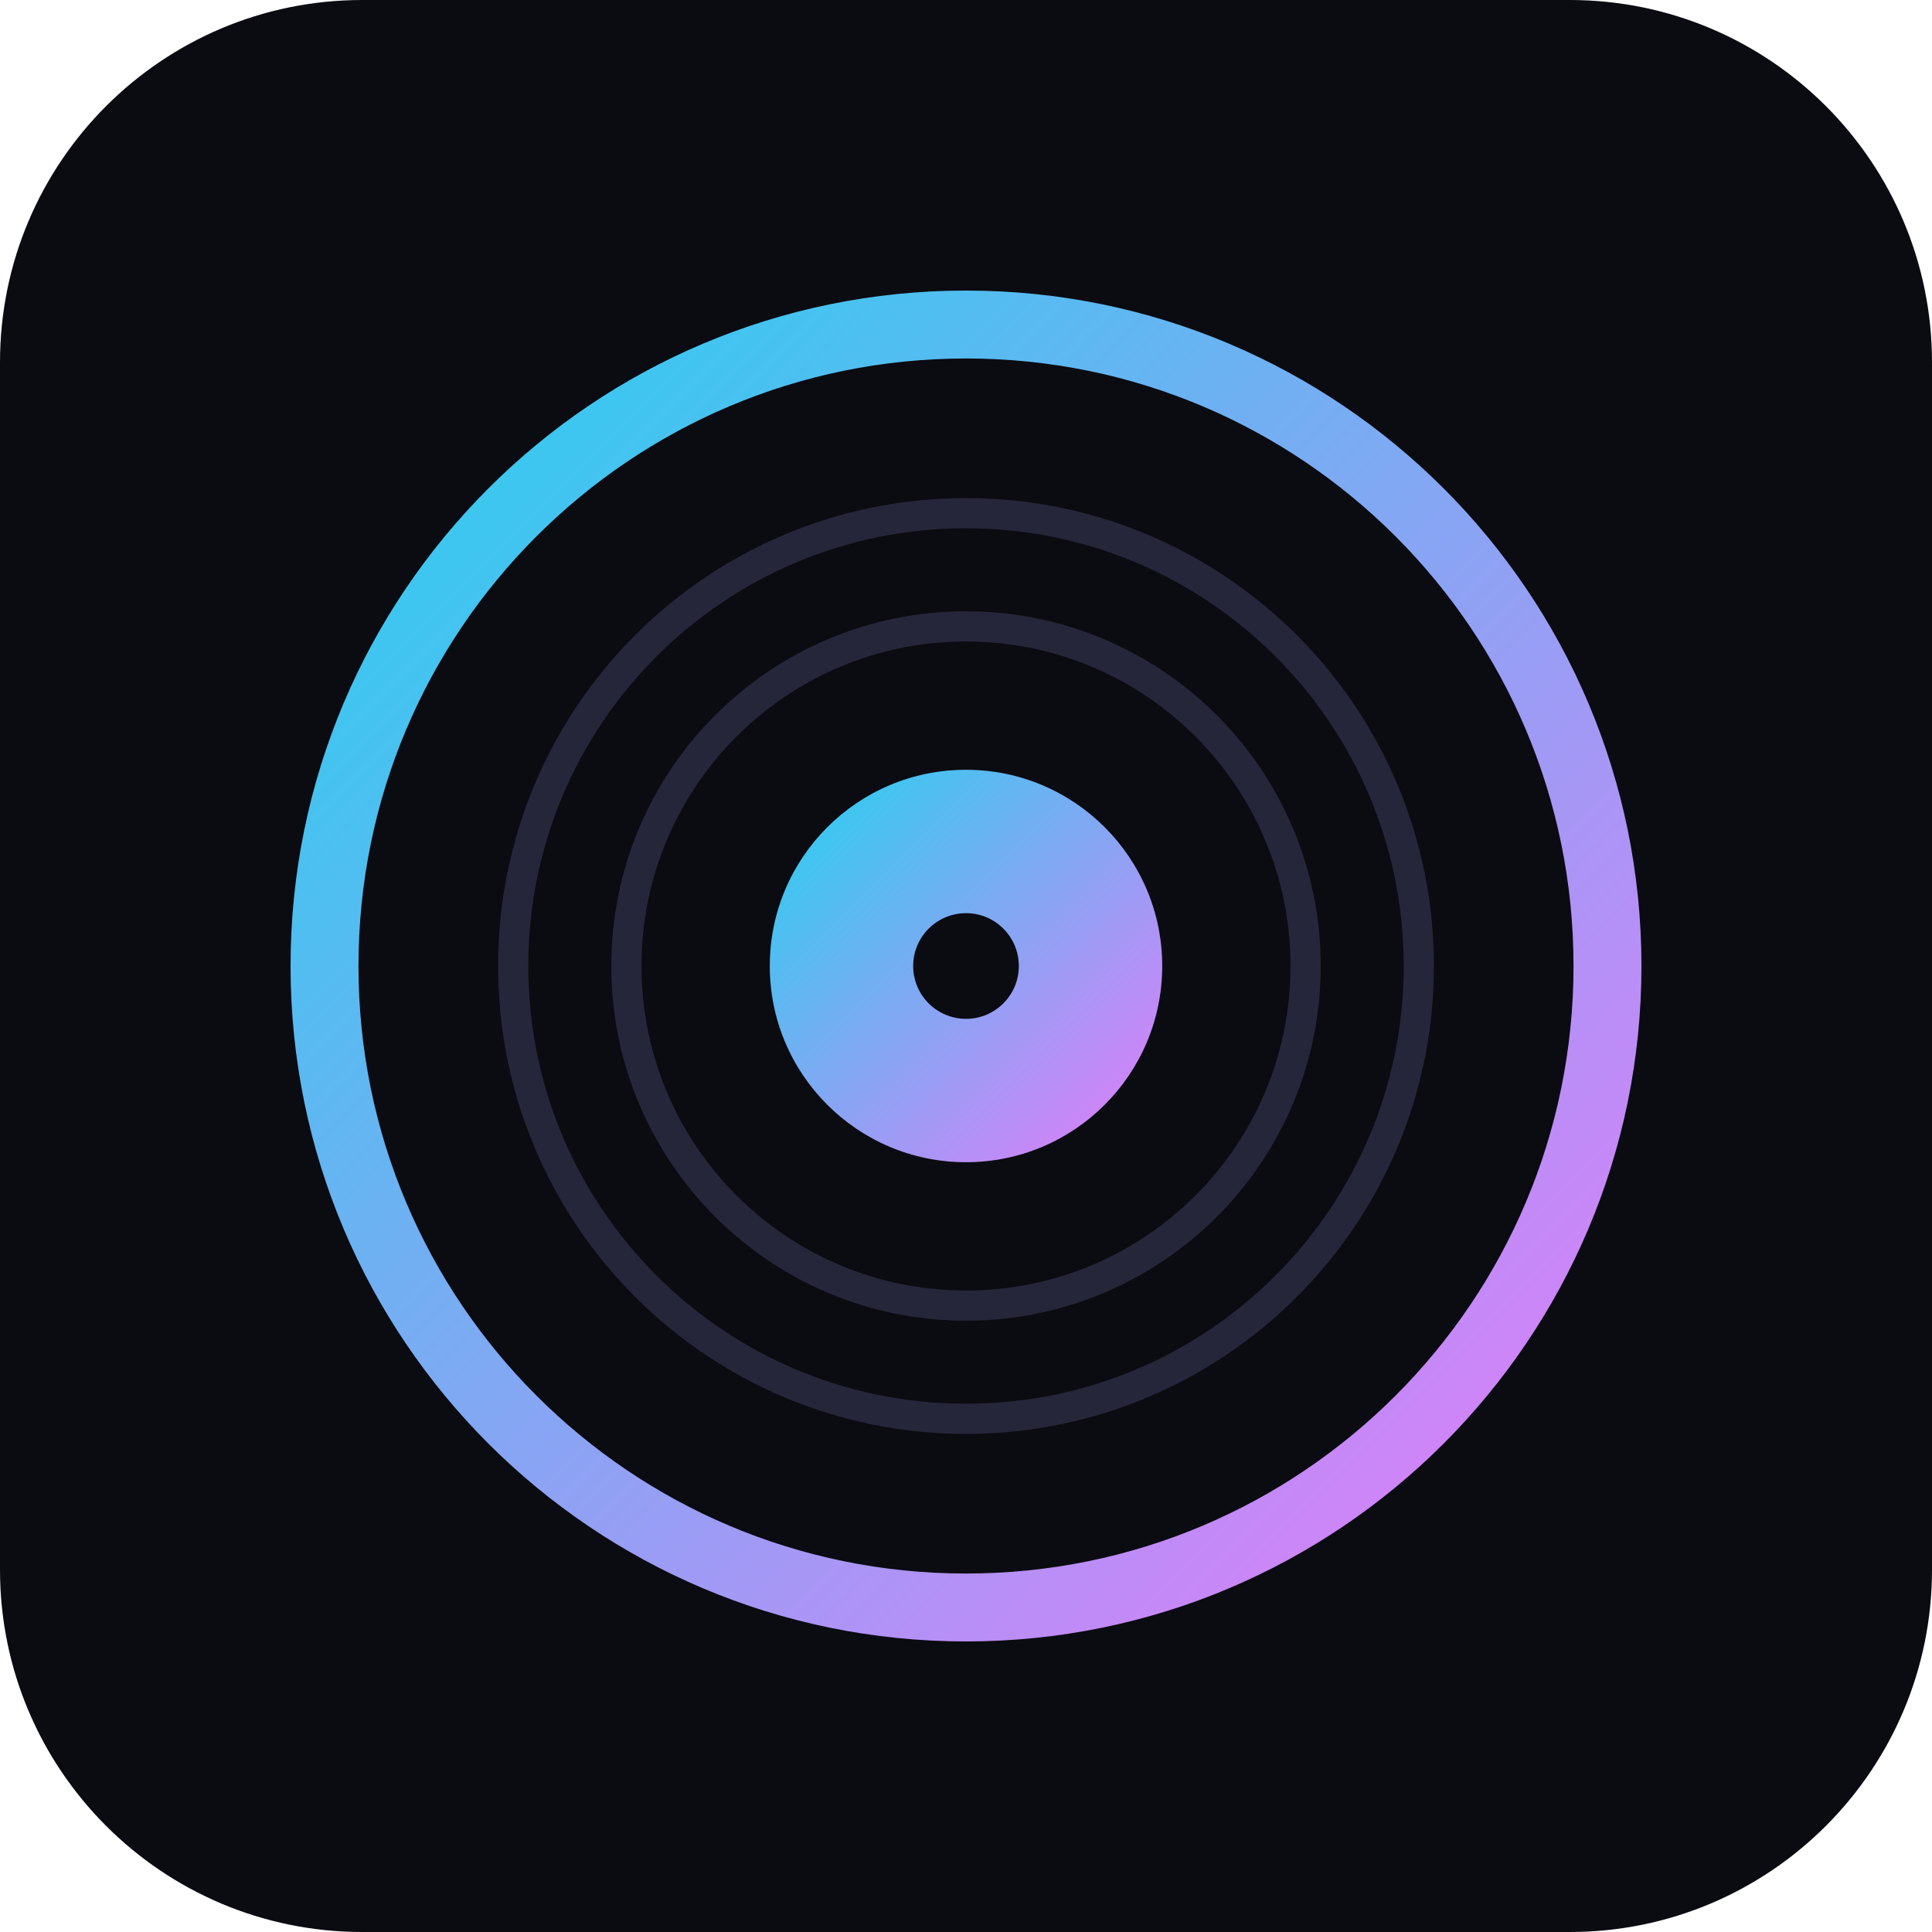
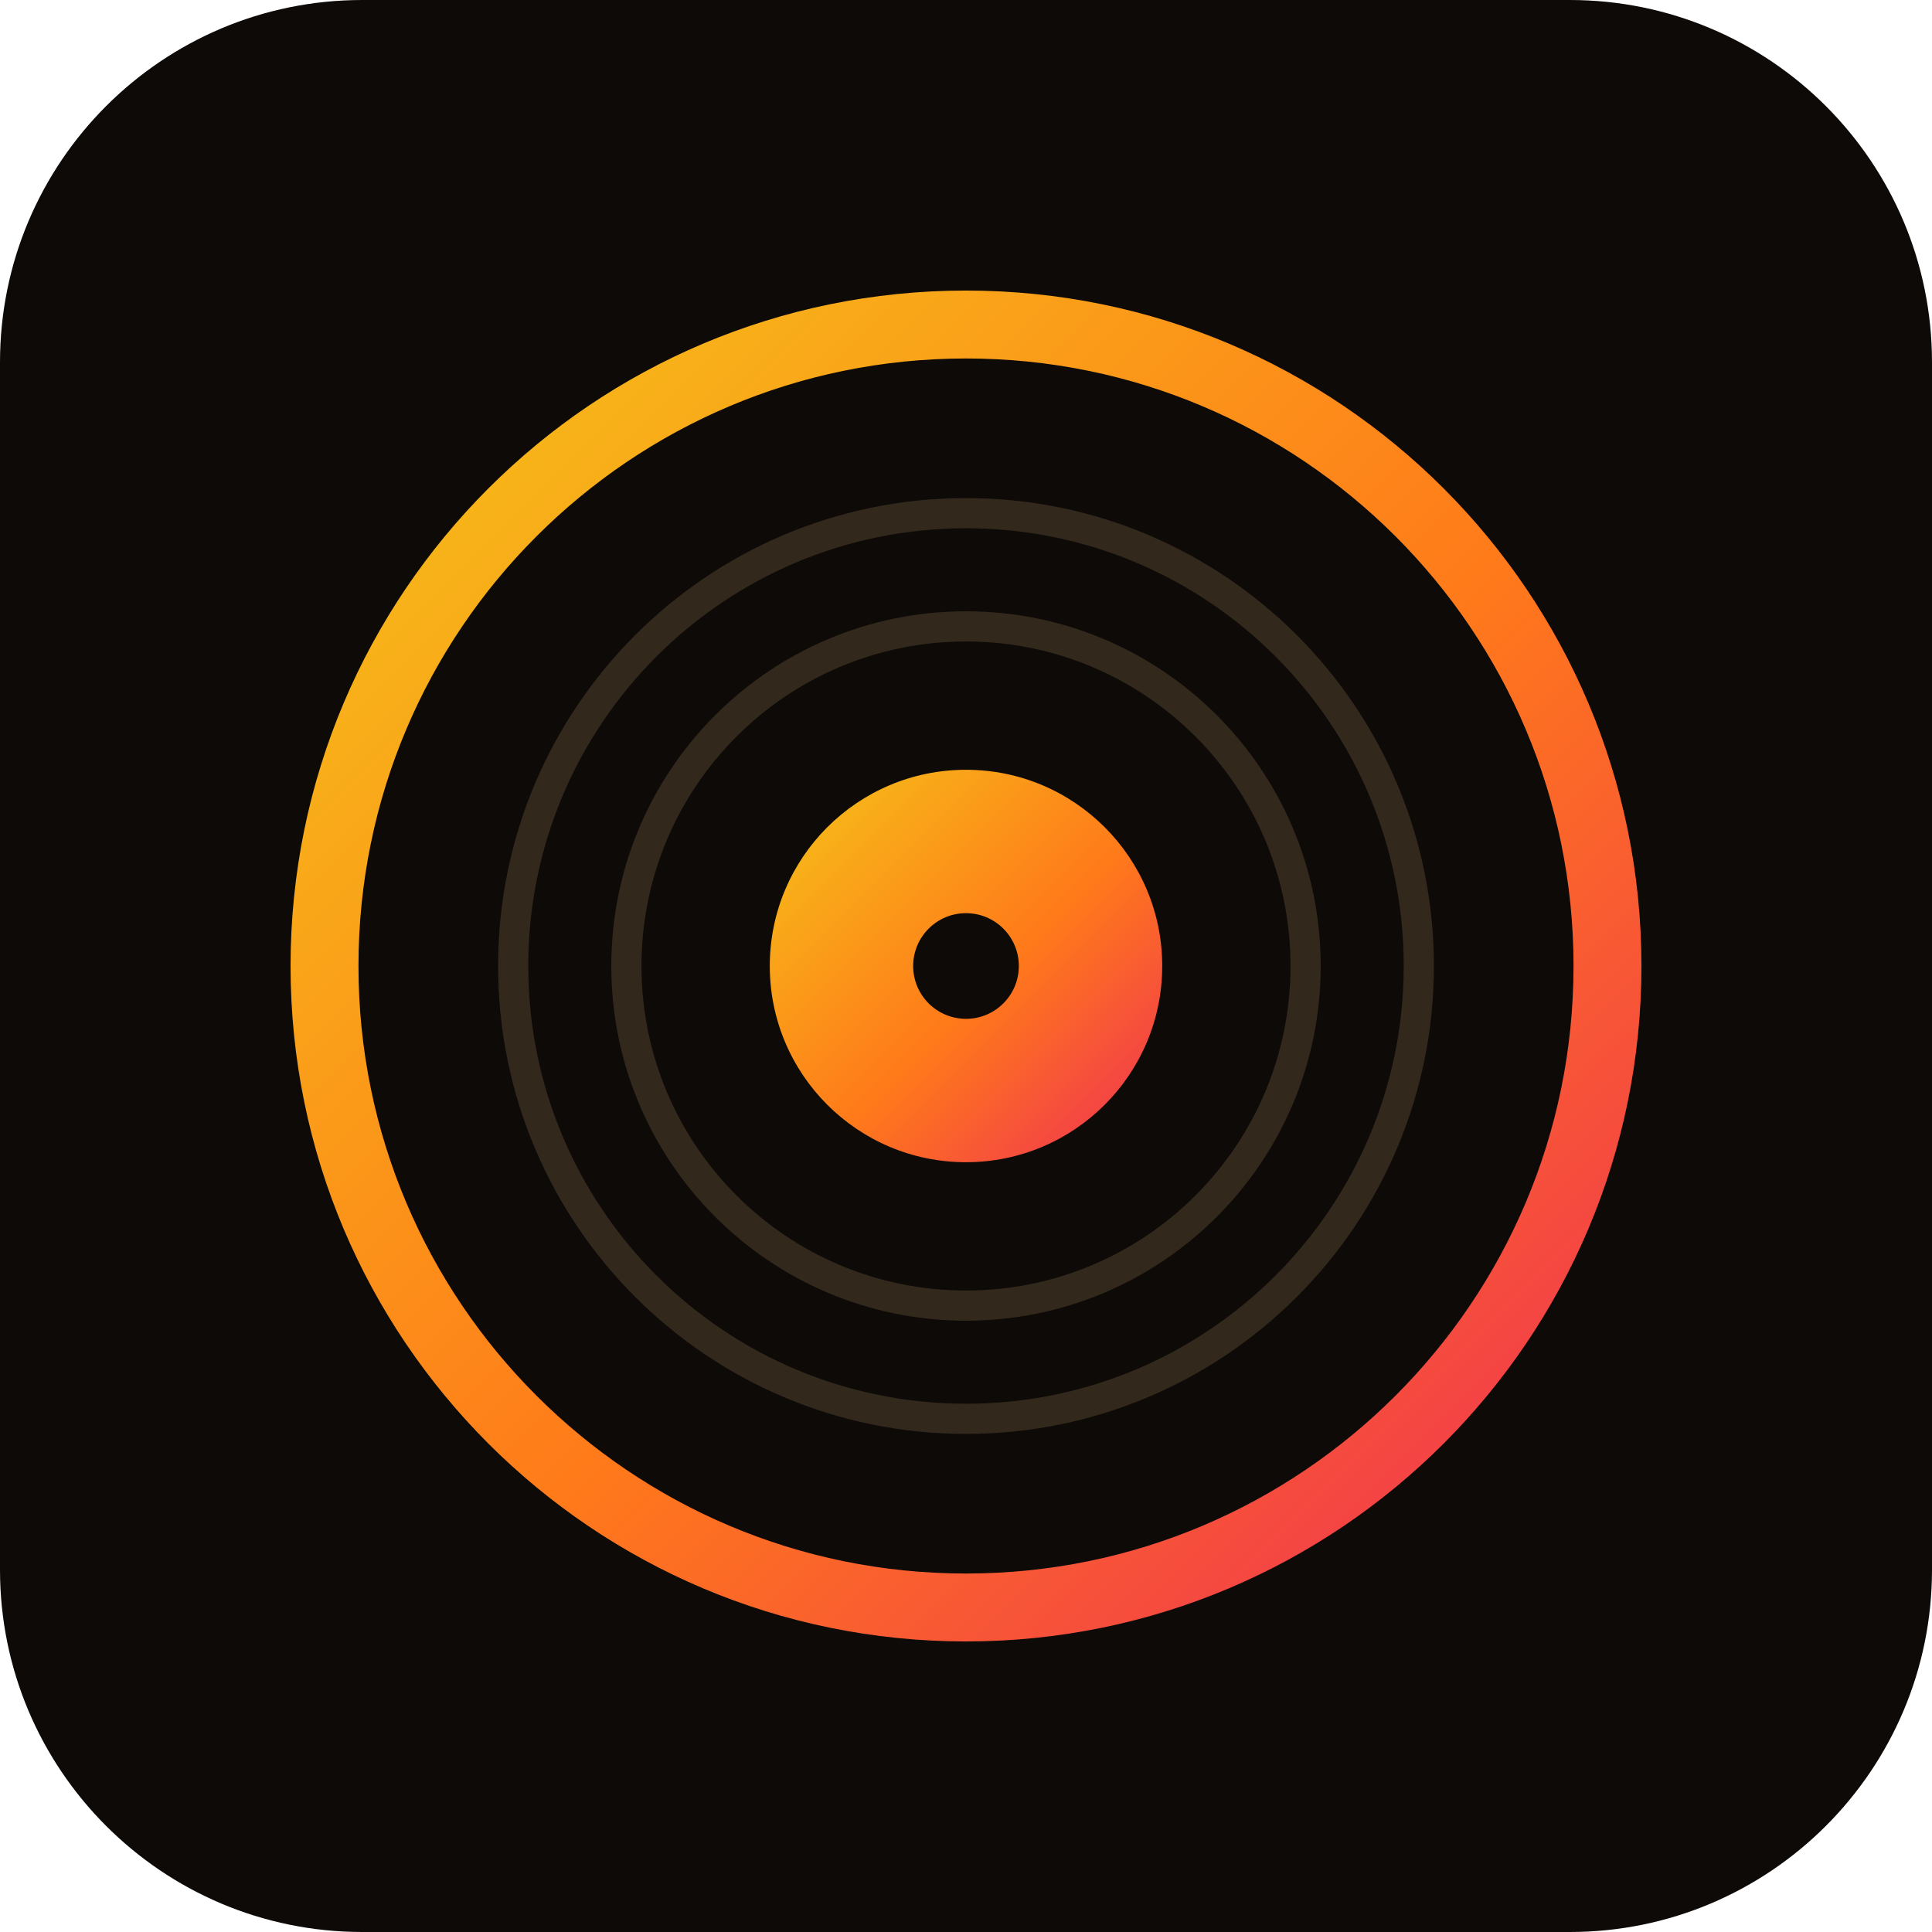
<svg xmlns="http://www.w3.org/2000/svg" viewBox="0 0 512 512">
  <defs>
    <linearGradient id="g" x1="0" y1="0" x2="1" y2="1">
-       <stop offset="0" stop-color="#22d3ee" />
-       <stop offset="1" stop-color="#e879f9" />
+       <stop offset="0" stop-color="#f5c518" />
+       <stop offset=".55" stop-color="#ff7a1a" />
+       <stop offset="1" stop-color="#ef2d56" />
    </linearGradient>
  </defs>
-   <rect width="512" height="512" rx="96" fill="#0b0b12" />
+   <rect width="512" height="512" rx="96" fill="#0d0a08" />
  <circle cx="256" cy="256" r="170" fill="none" stroke="url(#g)" stroke-width="18" />
-   <circle cx="256" cy="256" r="120" fill="none" stroke="#26263a" stroke-width="8" />
-   <circle cx="256" cy="256" r="90" fill="none" stroke="#26263a" stroke-width="8" />
+   <circle cx="256" cy="256" r="120" fill="none" stroke="#33281c" stroke-width="8" />
+   <circle cx="256" cy="256" r="90" fill="none" stroke="#33281c" stroke-width="8" />
  <circle cx="256" cy="256" r="52" fill="url(#g)" />
-   <circle cx="256" cy="256" r="14" fill="#0b0b12" />
+   <circle cx="256" cy="256" r="14" fill="#0d0a08" />
</svg>
